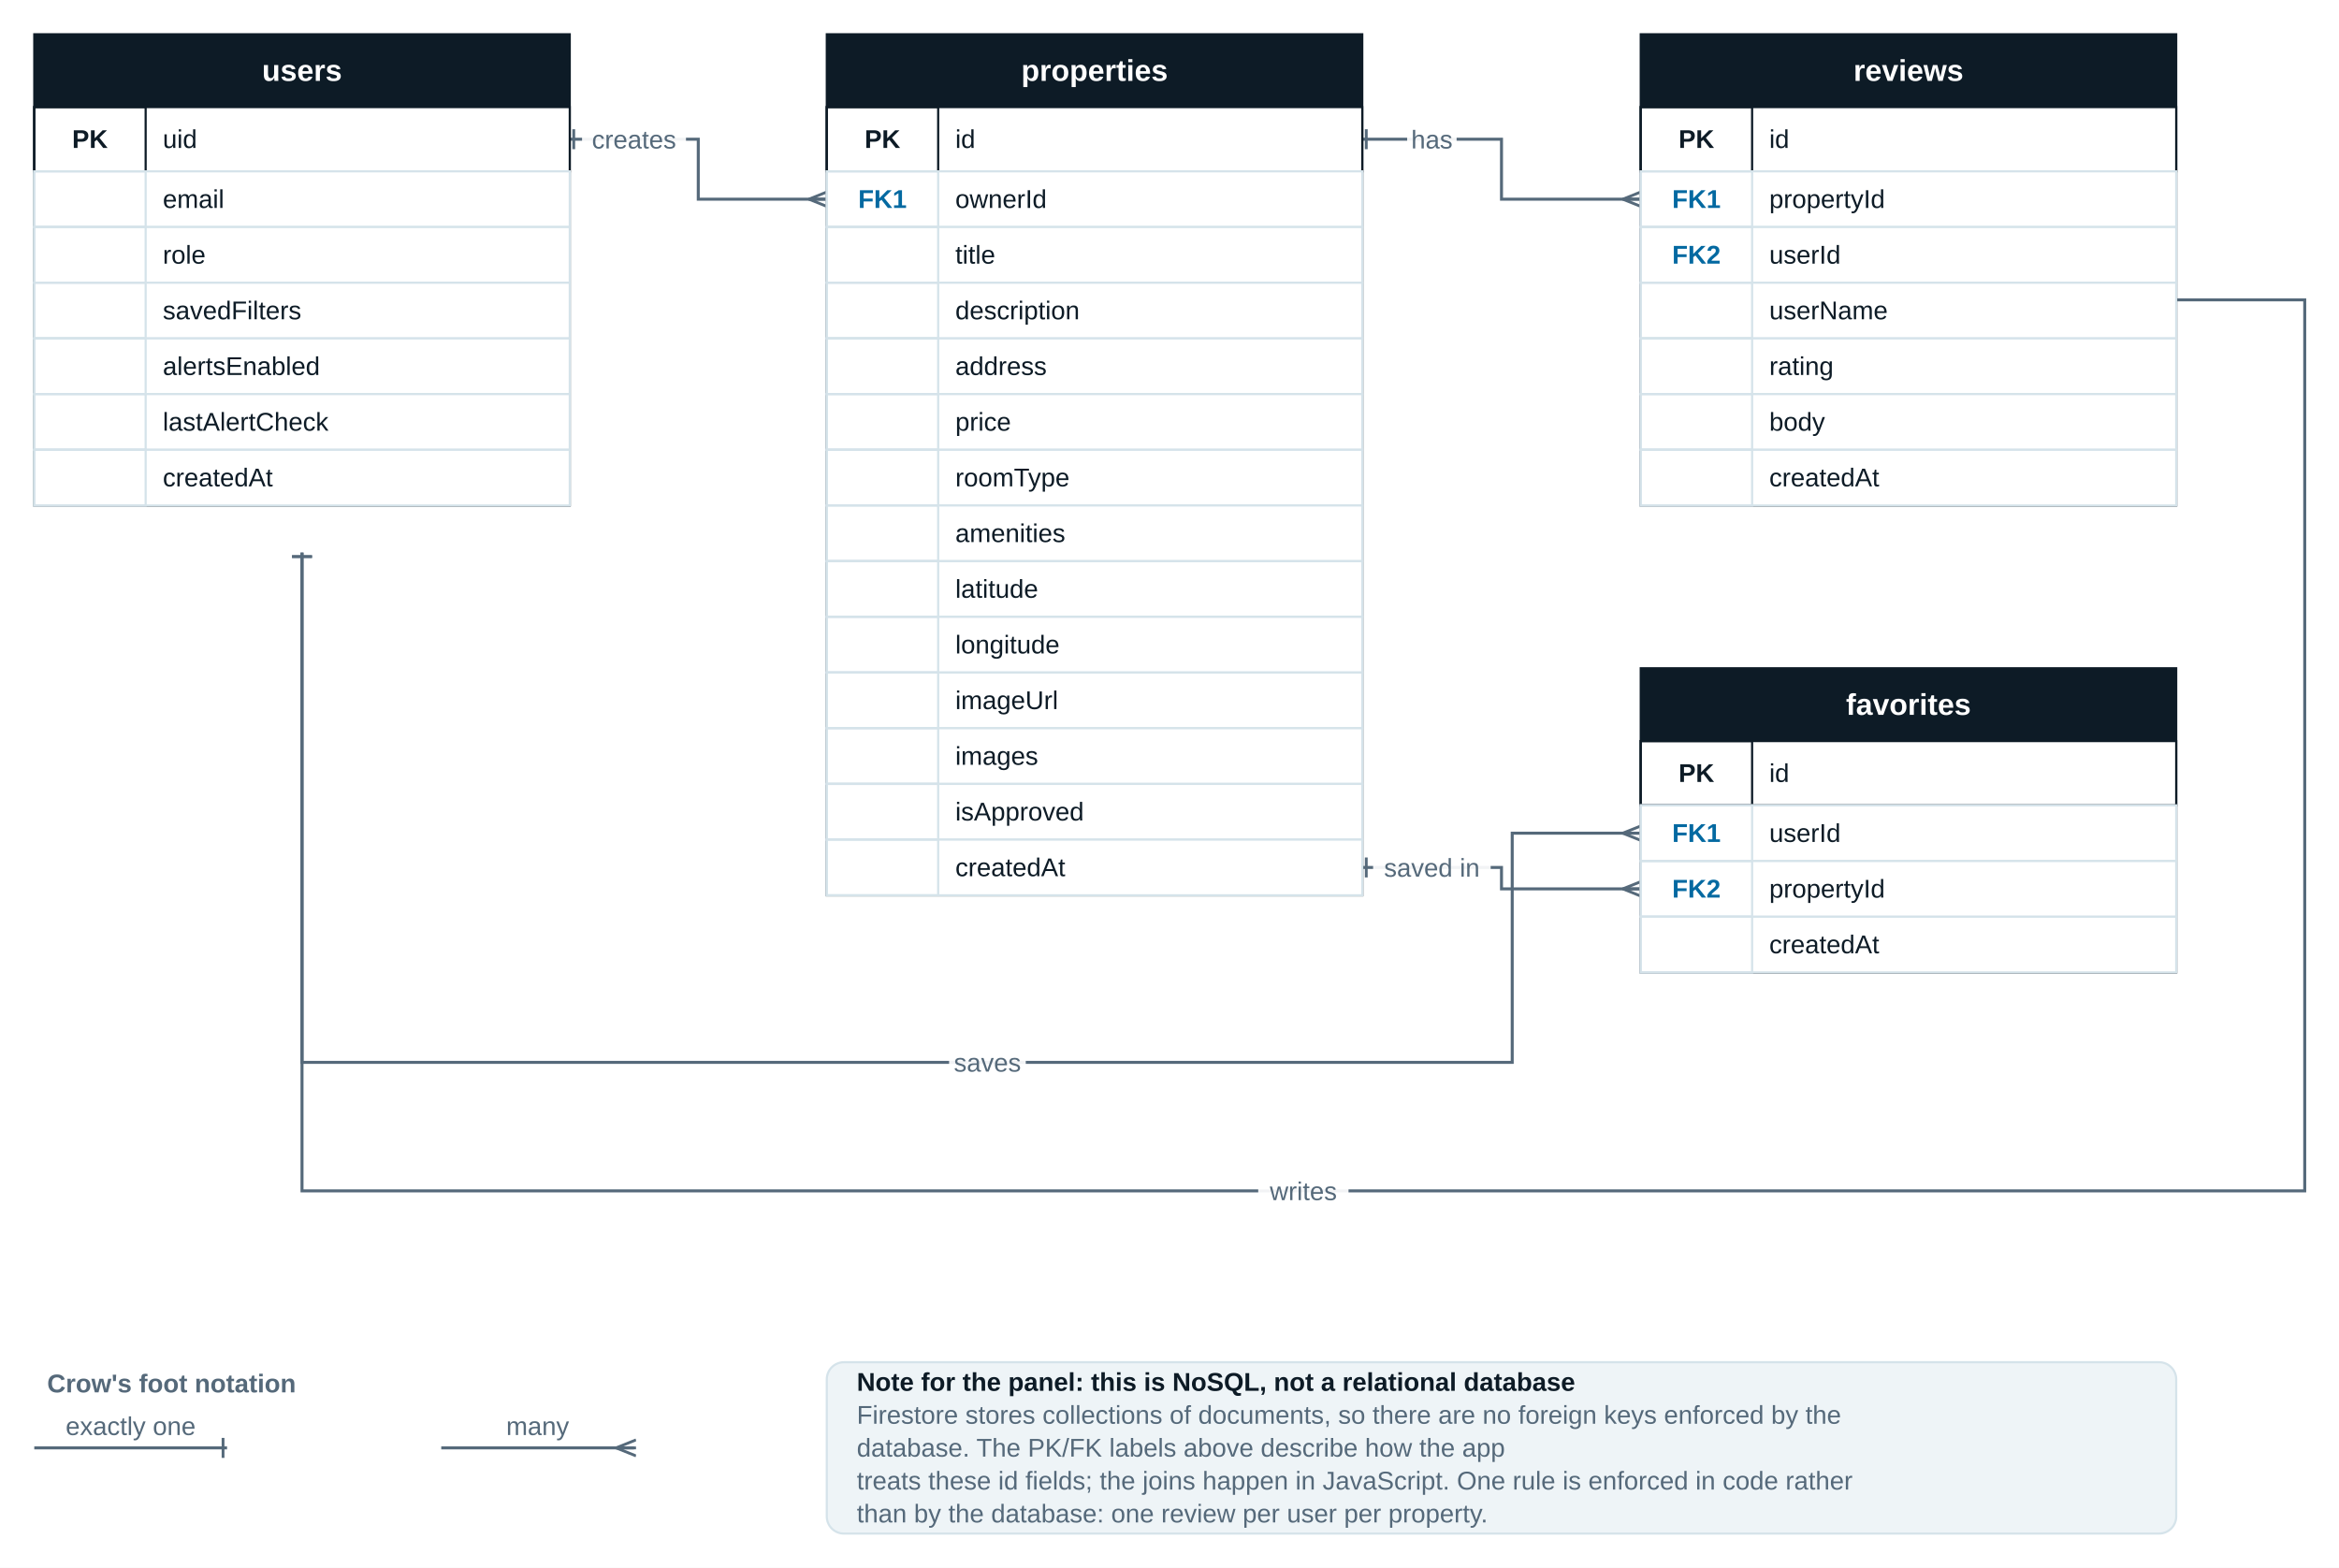
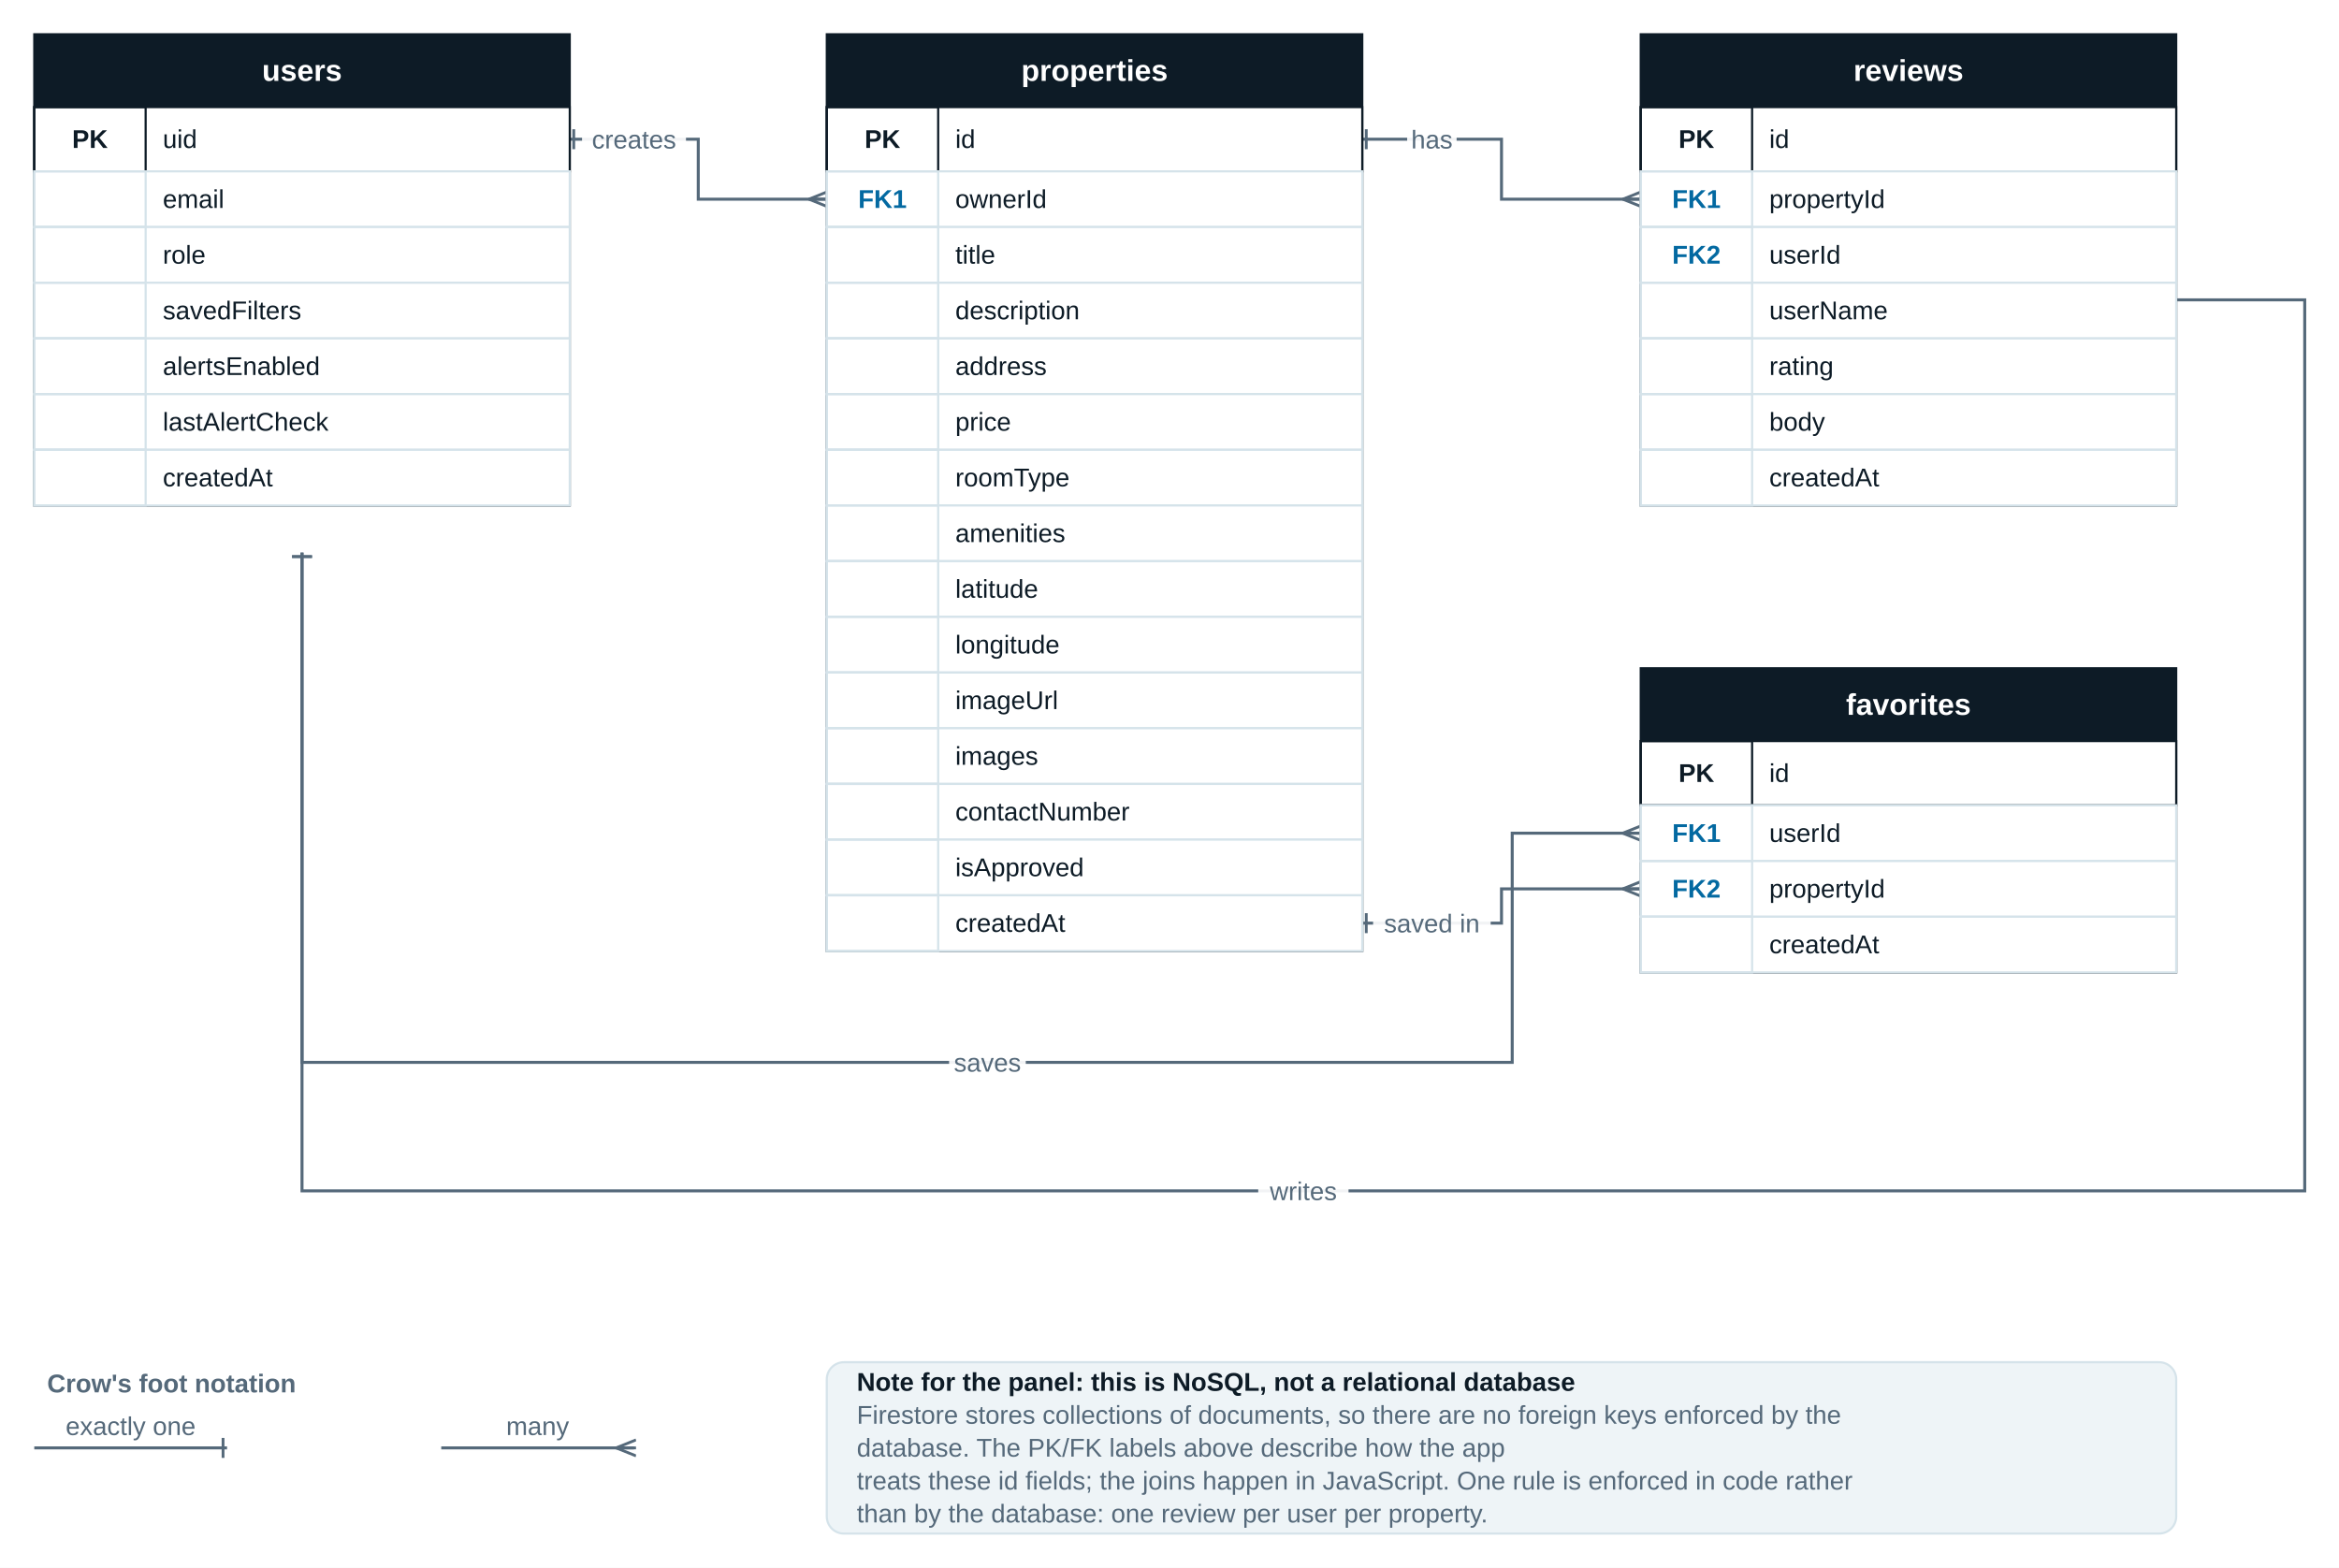
<svg xmlns="http://www.w3.org/2000/svg" width="1092" height="732" viewBox="44 64 1092 732" font-family="Arial, Helvetica, sans-serif">
  <rect x="44" y="64" width="1092" height="732" fill="#FFFFFF" />
  <defs>
    <marker id="ermany-e-55697A" viewBox="0 0 12 12" refX="11" refY="6" markerWidth="8" markerHeight="8" orient="auto">
      <path d="M12,2 L2,6 M12,10 L2,6 M12,6 L2,6" fill="none" stroke="#55697A" stroke-width="1.4" />
    </marker>
    <marker id="erone-s-55697A" viewBox="0 0 12 12" refX="1" refY="6" markerWidth="8" markerHeight="8" orient="auto">
      <g transform="rotate(180 6 6)">
        <path d="M9,1 L9,11" fill="none" stroke="#55697A" stroke-width="1.4" />
      </g>
    </marker>
    <marker id="erone-e-55697A" viewBox="0 0 12 12" refX="11" refY="6" markerWidth="8" markerHeight="8" orient="auto">
      <path d="M9,1 L9,11" fill="none" stroke="#55697A" stroke-width="1.4" />
    </marker>
  </defs>
  <polyline points="310,129 370,129 370,157 430,157" fill="none" stroke="#55697A" stroke-width="1.4" marker-end="url(#ermany-e-55697A)" marker-start="url(#erone-s-55697A)" />
  <polyline points="680,129 745,129 745,157 810,157" fill="none" stroke="#55697A" stroke-width="1.4" marker-end="url(#ermany-e-55697A)" marker-start="url(#erone-s-55697A)" />
-   <polyline points="680,469 745,469 745,479 810,479" fill="none" stroke="#55697A" stroke-width="1.4" marker-end="url(#ermany-e-55697A)" marker-start="url(#erone-s-55697A)" />
+   <polyline points="680,495 745,495 745,479 810,479" fill="none" stroke="#55697A" stroke-width="1.4" marker-end="url(#ermany-e-55697A)" marker-start="url(#erone-s-55697A)" />
  <polyline points="185,322 185,620 1120,620 1120,204 1049.524,204 1049.524,196" fill="none" stroke="#55697A" stroke-width="1.4" marker-end="url(#ermany-e-55697A)" marker-start="url(#erone-s-55697A)" />
  <polyline points="185,322 185,560 260,560 750,560 750,453 810,453" fill="none" stroke="#55697A" stroke-width="1.4" marker-end="url(#ermany-e-55697A)" marker-start="url(#erone-s-55697A)" />
  <polyline points="60,740 150,740" fill="none" stroke="#55697A" stroke-width="1.4" marker-end="url(#erone-e-55697A)" />
  <polyline points="250,740 340,740" fill="none" stroke="#55697A" stroke-width="1.4" marker-end="url(#ermany-e-55697A)" />
  <rect x="60" y="80" width="250" height="220" rx="0" fill="#0D1B26" stroke="#0D1B26" stroke-width="1" />
  <text x="185" y="101.76" font-size="14" fill="#FFFFFF" text-anchor="middle" font-weight="bold">users</text>
  <rect x="60" y="114" width="250" height="30" rx="0" fill="#FFFFFF" stroke="#0D1B26" stroke-width="1" />
  <rect x="60" y="114" width="52" height="30" rx="0" fill="none" stroke="#0D1B26" stroke-width="1" />
  <text x="86" y="133.08" font-size="12" fill="#0D1B26" text-anchor="middle" font-weight="bold">PK</text>
  <rect x="112" y="114" width="198" height="30" rx="0" fill="none" stroke="none" stroke-width="1" />
  <text x="120" y="133.08" font-size="12" fill="#0D1B26" text-anchor="start">uid</text>
  <rect x="60" y="144" width="250" height="26" rx="0" fill="#FFFFFF" stroke="#D5E3EA" stroke-width="1" />
  <rect x="60" y="144" width="52" height="26" rx="0" fill="none" stroke="#D5E3EA" stroke-width="1" />
  <rect x="112" y="144" width="198" height="26" rx="0" fill="none" stroke="none" stroke-width="1" />
  <text x="120" y="161.08" font-size="12" fill="#0D1B26" text-anchor="start">email</text>
  <rect x="60" y="170" width="250" height="26" rx="0" fill="#FFFFFF" stroke="#D5E3EA" stroke-width="1" />
  <rect x="60" y="170" width="52" height="26" rx="0" fill="none" stroke="#D5E3EA" stroke-width="1" />
  <rect x="112" y="170" width="198" height="26" rx="0" fill="none" stroke="none" stroke-width="1" />
  <text x="120" y="187.08" font-size="12" fill="#0D1B26" text-anchor="start">role</text>
  <rect x="60" y="196" width="250" height="26" rx="0" fill="#FFFFFF" stroke="#D5E3EA" stroke-width="1" />
  <rect x="60" y="196" width="52" height="26" rx="0" fill="none" stroke="#D5E3EA" stroke-width="1" />
  <rect x="112" y="196" width="198" height="26" rx="0" fill="none" stroke="none" stroke-width="1" />
  <text x="120" y="213.08" font-size="12" fill="#0D1B26" text-anchor="start">savedFilters</text>
  <rect x="60" y="222" width="250" height="26" rx="0" fill="#FFFFFF" stroke="#D5E3EA" stroke-width="1" />
  <rect x="60" y="222" width="52" height="26" rx="0" fill="none" stroke="#D5E3EA" stroke-width="1" />
  <rect x="112" y="222" width="198" height="26" rx="0" fill="none" stroke="none" stroke-width="1" />
  <text x="120" y="239.08" font-size="12" fill="#0D1B26" text-anchor="start">alertsEnabled</text>
  <rect x="60" y="248" width="250" height="26" rx="0" fill="#FFFFFF" stroke="#D5E3EA" stroke-width="1" />
  <rect x="60" y="248" width="52" height="26" rx="0" fill="none" stroke="#D5E3EA" stroke-width="1" />
  <rect x="112" y="248" width="198" height="26" rx="0" fill="none" stroke="none" stroke-width="1" />
  <text x="120" y="265.08" font-size="12" fill="#0D1B26" text-anchor="start">lastAlertCheck</text>
  <rect x="60" y="274" width="250" height="26" rx="0" fill="#FFFFFF" stroke="#D5E3EA" stroke-width="1" />
  <rect x="60" y="274" width="52" height="26" rx="0" fill="none" stroke="#D5E3EA" stroke-width="1" />
  <rect x="112" y="274" width="198" height="26" rx="0" fill="none" stroke="none" stroke-width="1" />
  <text x="120" y="291.08" font-size="12" fill="#0D1B26" text-anchor="start">createdAt</text>
-   <rect x="430" y="80" width="250" height="402" rx="0" fill="#0D1B26" stroke="#0D1B26" stroke-width="1" />
+   <rect x="430" y="80" width="250" height="428" rx="0" fill="#0D1B26" stroke="#0D1B26" stroke-width="1" />
  <text x="555" y="101.76" font-size="14" fill="#FFFFFF" text-anchor="middle" font-weight="bold">properties</text>
  <rect x="430" y="114" width="250" height="30" rx="0" fill="#FFFFFF" stroke="#0D1B26" stroke-width="1" />
  <rect x="430" y="114" width="52" height="30" rx="0" fill="none" stroke="#0D1B26" stroke-width="1" />
  <text x="456" y="133.08" font-size="12" fill="#0D1B26" text-anchor="middle" font-weight="bold">PK</text>
  <rect x="482" y="114" width="198" height="30" rx="0" fill="none" stroke="none" stroke-width="1" />
  <text x="490" y="133.08" font-size="12" fill="#0D1B26" text-anchor="start">id</text>
  <rect x="430" y="144" width="250" height="26" rx="0" fill="#FFFFFF" stroke="#D5E3EA" stroke-width="1" />
  <rect x="430" y="144" width="52" height="26" rx="0" fill="none" stroke="#D5E3EA" stroke-width="1" />
  <text x="456" y="161.08" font-size="12" fill="#0369A1" text-anchor="middle" font-weight="bold">FK1</text>
  <rect x="482" y="144" width="198" height="26" rx="0" fill="none" stroke="none" stroke-width="1" />
  <text x="490" y="161.08" font-size="12" fill="#0D1B26" text-anchor="start">ownerId</text>
  <rect x="430" y="170" width="250" height="26" rx="0" fill="#FFFFFF" stroke="#D5E3EA" stroke-width="1" />
  <rect x="430" y="170" width="52" height="26" rx="0" fill="none" stroke="#D5E3EA" stroke-width="1" />
  <rect x="482" y="170" width="198" height="26" rx="0" fill="none" stroke="none" stroke-width="1" />
  <text x="490" y="187.08" font-size="12" fill="#0D1B26" text-anchor="start">title</text>
  <rect x="430" y="196" width="250" height="26" rx="0" fill="#FFFFFF" stroke="#D5E3EA" stroke-width="1" />
  <rect x="430" y="196" width="52" height="26" rx="0" fill="none" stroke="#D5E3EA" stroke-width="1" />
  <rect x="482" y="196" width="198" height="26" rx="0" fill="none" stroke="none" stroke-width="1" />
  <text x="490" y="213.08" font-size="12" fill="#0D1B26" text-anchor="start">description</text>
  <rect x="430" y="222" width="250" height="26" rx="0" fill="#FFFFFF" stroke="#D5E3EA" stroke-width="1" />
  <rect x="430" y="222" width="52" height="26" rx="0" fill="none" stroke="#D5E3EA" stroke-width="1" />
  <rect x="482" y="222" width="198" height="26" rx="0" fill="none" stroke="none" stroke-width="1" />
  <text x="490" y="239.08" font-size="12" fill="#0D1B26" text-anchor="start">address</text>
  <rect x="430" y="248" width="250" height="26" rx="0" fill="#FFFFFF" stroke="#D5E3EA" stroke-width="1" />
  <rect x="430" y="248" width="52" height="26" rx="0" fill="none" stroke="#D5E3EA" stroke-width="1" />
  <rect x="482" y="248" width="198" height="26" rx="0" fill="none" stroke="none" stroke-width="1" />
  <text x="490" y="265.08" font-size="12" fill="#0D1B26" text-anchor="start">price</text>
  <rect x="430" y="274" width="250" height="26" rx="0" fill="#FFFFFF" stroke="#D5E3EA" stroke-width="1" />
  <rect x="430" y="274" width="52" height="26" rx="0" fill="none" stroke="#D5E3EA" stroke-width="1" />
  <rect x="482" y="274" width="198" height="26" rx="0" fill="none" stroke="none" stroke-width="1" />
  <text x="490" y="291.08" font-size="12" fill="#0D1B26" text-anchor="start">roomType</text>
  <rect x="430" y="300" width="250" height="26" rx="0" fill="#FFFFFF" stroke="#D5E3EA" stroke-width="1" />
  <rect x="430" y="300" width="52" height="26" rx="0" fill="none" stroke="#D5E3EA" stroke-width="1" />
  <rect x="482" y="300" width="198" height="26" rx="0" fill="none" stroke="none" stroke-width="1" />
  <text x="490" y="317.08" font-size="12" fill="#0D1B26" text-anchor="start">amenities</text>
  <rect x="430" y="326" width="250" height="26" rx="0" fill="#FFFFFF" stroke="#D5E3EA" stroke-width="1" />
  <rect x="430" y="326" width="52" height="26" rx="0" fill="none" stroke="#D5E3EA" stroke-width="1" />
  <rect x="482" y="326" width="198" height="26" rx="0" fill="none" stroke="none" stroke-width="1" />
  <text x="490" y="343.08" font-size="12" fill="#0D1B26" text-anchor="start">latitude</text>
  <rect x="430" y="352" width="250" height="26" rx="0" fill="#FFFFFF" stroke="#D5E3EA" stroke-width="1" />
  <rect x="430" y="352" width="52" height="26" rx="0" fill="none" stroke="#D5E3EA" stroke-width="1" />
  <rect x="482" y="352" width="198" height="26" rx="0" fill="none" stroke="none" stroke-width="1" />
  <text x="490" y="369.08" font-size="12" fill="#0D1B26" text-anchor="start">longitude</text>
  <rect x="430" y="378" width="250" height="26" rx="0" fill="#FFFFFF" stroke="#D5E3EA" stroke-width="1" />
  <rect x="430" y="378" width="52" height="26" rx="0" fill="none" stroke="#D5E3EA" stroke-width="1" />
  <rect x="482" y="378" width="198" height="26" rx="0" fill="none" stroke="none" stroke-width="1" />
  <text x="490" y="395.08" font-size="12" fill="#0D1B26" text-anchor="start">imageUrl</text>
  <rect x="430" y="404" width="250" height="26" rx="0" fill="#FFFFFF" stroke="#D5E3EA" stroke-width="1" />
  <rect x="430" y="404" width="52" height="26" rx="0" fill="none" stroke="#D5E3EA" stroke-width="1" />
  <rect x="482" y="404" width="198" height="26" rx="0" fill="none" stroke="none" stroke-width="1" />
  <text x="490" y="421.08" font-size="12" fill="#0D1B26" text-anchor="start">images</text>
  <rect x="430" y="430" width="250" height="26" rx="0" fill="#FFFFFF" stroke="#D5E3EA" stroke-width="1" />
  <rect x="430" y="430" width="52" height="26" rx="0" fill="none" stroke="#D5E3EA" stroke-width="1" />
  <rect x="482" y="430" width="198" height="26" rx="0" fill="none" stroke="none" stroke-width="1" />
-   <text x="490" y="447.08" font-size="12" fill="#0D1B26" text-anchor="start">isApproved</text>
+   <text x="490" y="447.08" font-size="12" fill="#0D1B26" text-anchor="start">contactNumber</text>
  <rect x="430" y="456" width="250" height="26" rx="0" fill="#FFFFFF" stroke="#D5E3EA" stroke-width="1" />
  <rect x="430" y="456" width="52" height="26" rx="0" fill="none" stroke="#D5E3EA" stroke-width="1" />
  <rect x="482" y="456" width="198" height="26" rx="0" fill="none" stroke="none" stroke-width="1" />
-   <text x="490" y="473.08" font-size="12" fill="#0D1B26" text-anchor="start">createdAt</text>
+   <text x="490" y="473.08" font-size="12" fill="#0D1B26" text-anchor="start">isApproved</text>
+   <rect x="430" y="482" width="250" height="26" rx="0" fill="#FFFFFF" stroke="#D5E3EA" stroke-width="1" />
+   <rect x="430" y="482" width="52" height="26" rx="0" fill="none" stroke="#D5E3EA" stroke-width="1" />
+   <rect x="482" y="482" width="198" height="26" rx="0" fill="none" stroke="none" stroke-width="1" />
+   <text x="490" y="499.08" font-size="12" fill="#0D1B26" text-anchor="start">createdAt</text>
  <rect x="810" y="80" width="250" height="220" rx="0" fill="#0D1B26" stroke="#0D1B26" stroke-width="1" />
  <text x="935" y="101.76" font-size="14" fill="#FFFFFF" text-anchor="middle" font-weight="bold">reviews</text>
  <rect x="810" y="114" width="250" height="30" rx="0" fill="#FFFFFF" stroke="#0D1B26" stroke-width="1" />
  <rect x="810" y="114" width="52" height="30" rx="0" fill="none" stroke="#0D1B26" stroke-width="1" />
  <text x="836" y="133.08" font-size="12" fill="#0D1B26" text-anchor="middle" font-weight="bold">PK</text>
  <rect x="862" y="114" width="198" height="30" rx="0" fill="none" stroke="none" stroke-width="1" />
  <text x="870" y="133.08" font-size="12" fill="#0D1B26" text-anchor="start">id</text>
  <rect x="810" y="144" width="250" height="26" rx="0" fill="#FFFFFF" stroke="#D5E3EA" stroke-width="1" />
  <rect x="810" y="144" width="52" height="26" rx="0" fill="none" stroke="#D5E3EA" stroke-width="1" />
  <text x="836" y="161.08" font-size="12" fill="#0369A1" text-anchor="middle" font-weight="bold">FK1</text>
  <rect x="862" y="144" width="198" height="26" rx="0" fill="none" stroke="none" stroke-width="1" />
  <text x="870" y="161.08" font-size="12" fill="#0D1B26" text-anchor="start">propertyId</text>
  <rect x="810" y="170" width="250" height="26" rx="0" fill="#FFFFFF" stroke="#D5E3EA" stroke-width="1" />
  <rect x="810" y="170" width="52" height="26" rx="0" fill="none" stroke="#D5E3EA" stroke-width="1" />
  <text x="836" y="187.08" font-size="12" fill="#0369A1" text-anchor="middle" font-weight="bold">FK2</text>
  <rect x="862" y="170" width="198" height="26" rx="0" fill="none" stroke="none" stroke-width="1" />
  <text x="870" y="187.08" font-size="12" fill="#0D1B26" text-anchor="start">userId</text>
  <rect x="810" y="196" width="250" height="26" rx="0" fill="#FFFFFF" stroke="#D5E3EA" stroke-width="1" />
  <rect x="810" y="196" width="52" height="26" rx="0" fill="none" stroke="#D5E3EA" stroke-width="1" />
  <rect x="862" y="196" width="198" height="26" rx="0" fill="none" stroke="none" stroke-width="1" />
  <text x="870" y="213.08" font-size="12" fill="#0D1B26" text-anchor="start">userName</text>
  <rect x="810" y="222" width="250" height="26" rx="0" fill="#FFFFFF" stroke="#D5E3EA" stroke-width="1" />
  <rect x="810" y="222" width="52" height="26" rx="0" fill="none" stroke="#D5E3EA" stroke-width="1" />
  <rect x="862" y="222" width="198" height="26" rx="0" fill="none" stroke="none" stroke-width="1" />
  <text x="870" y="239.08" font-size="12" fill="#0D1B26" text-anchor="start">rating</text>
  <rect x="810" y="248" width="250" height="26" rx="0" fill="#FFFFFF" stroke="#D5E3EA" stroke-width="1" />
  <rect x="810" y="248" width="52" height="26" rx="0" fill="none" stroke="#D5E3EA" stroke-width="1" />
  <rect x="862" y="248" width="198" height="26" rx="0" fill="none" stroke="none" stroke-width="1" />
  <text x="870" y="265.08" font-size="12" fill="#0D1B26" text-anchor="start">body</text>
  <rect x="810" y="274" width="250" height="26" rx="0" fill="#FFFFFF" stroke="#D5E3EA" stroke-width="1" />
  <rect x="810" y="274" width="52" height="26" rx="0" fill="none" stroke="#D5E3EA" stroke-width="1" />
  <rect x="862" y="274" width="198" height="26" rx="0" fill="none" stroke="none" stroke-width="1" />
  <text x="870" y="291.08" font-size="12" fill="#0D1B26" text-anchor="start">createdAt</text>
  <rect x="810" y="376" width="250" height="142" rx="0" fill="#0D1B26" stroke="#0D1B26" stroke-width="1" />
  <text x="935" y="397.76" font-size="14" fill="#FFFFFF" text-anchor="middle" font-weight="bold">favorites</text>
  <rect x="810" y="410" width="250" height="30" rx="0" fill="#FFFFFF" stroke="#0D1B26" stroke-width="1" />
  <rect x="810" y="410" width="52" height="30" rx="0" fill="none" stroke="#0D1B26" stroke-width="1" />
  <text x="836" y="429.08" font-size="12" fill="#0D1B26" text-anchor="middle" font-weight="bold">PK</text>
  <rect x="862" y="410" width="198" height="30" rx="0" fill="none" stroke="none" stroke-width="1" />
  <text x="870" y="429.08" font-size="12" fill="#0D1B26" text-anchor="start">id</text>
  <rect x="810" y="440" width="250" height="26" rx="0" fill="#FFFFFF" stroke="#D5E3EA" stroke-width="1" />
  <rect x="810" y="440" width="52" height="26" rx="0" fill="none" stroke="#D5E3EA" stroke-width="1" />
  <text x="836" y="457.08" font-size="12" fill="#0369A1" text-anchor="middle" font-weight="bold">FK1</text>
  <rect x="862" y="440" width="198" height="26" rx="0" fill="none" stroke="none" stroke-width="1" />
  <text x="870" y="457.08" font-size="12" fill="#0D1B26" text-anchor="start">userId</text>
  <rect x="810" y="466" width="250" height="26" rx="0" fill="#FFFFFF" stroke="#D5E3EA" stroke-width="1" />
  <rect x="810" y="466" width="52" height="26" rx="0" fill="none" stroke="#D5E3EA" stroke-width="1" />
  <text x="836" y="483.08" font-size="12" fill="#0369A1" text-anchor="middle" font-weight="bold">FK2</text>
  <rect x="862" y="466" width="198" height="26" rx="0" fill="none" stroke="none" stroke-width="1" />
  <text x="870" y="483.08" font-size="12" fill="#0D1B26" text-anchor="start">propertyId</text>
  <rect x="810" y="492" width="250" height="26" rx="0" fill="#FFFFFF" stroke="#D5E3EA" stroke-width="1" />
  <rect x="810" y="492" width="52" height="26" rx="0" fill="none" stroke="#D5E3EA" stroke-width="1" />
  <rect x="862" y="492" width="198" height="26" rx="0" fill="none" stroke="none" stroke-width="1" />
  <text x="870" y="509.08" font-size="12" fill="#0D1B26" text-anchor="start">createdAt</text>
  <text x="66" y="714.08" font-size="12" fill="#55697A" text-anchor="start" font-weight="bold">Crow's foot notation</text>
  <rect x="430" y="700" width="630" height="80" rx="8" fill="#EEF4F7" stroke="#D5E3EA" stroke-width="1" />
  <text x="444" y="713.36" font-size="12" fill="#0D1B26" text-anchor="start" font-weight="bold">Note for the panel: this is NoSQL, not a relational database</text>
  <text x="444" y="728.72" font-size="12" fill="#55697A" text-anchor="start">Firestore stores collections of documents, so there are no foreign keys enforced by the</text>
  <text x="444" y="744.08" font-size="12" fill="#55697A" text-anchor="start">database. The PK/FK labels above describe how the app</text>
  <text x="444" y="759.44" font-size="12" fill="#55697A" text-anchor="start">treats these id fields; the joins happen in JavaScript. One rule is enforced in code rather</text>
  <text x="444" y="774.8" font-size="12" fill="#55697A" text-anchor="start">than by the database: one review per user per property.</text>
  <rect x="315.74" y="123.12" width="48.52" height="15" fill="#FFFFFF" opacity="0.92" />
  <text x="340" y="133.32" font-size="12" fill="#55697A" text-anchor="middle">creates</text>
  <rect x="700.96" y="123.12" width="23.08" height="15" fill="#FFFFFF" opacity="0.92" />
  <text x="712.5" y="133.32" font-size="12" fill="#55697A" text-anchor="middle">has</text>
-   <rect x="685.06" y="463.12" width="54.88" height="15" fill="#FFFFFF" opacity="0.92" />
-   <text x="712.5" y="473.32" font-size="12" fill="#55697A" text-anchor="middle">saved in</text>
+   <rect x="685.06" y="489.12" width="54.88" height="15" fill="#FFFFFF" opacity="0.92" />
+   <text x="712.5" y="499.32" font-size="12" fill="#55697A" text-anchor="middle">saved in</text>
  <rect x="631.42" y="614.12" width="42.16" height="15" fill="#FFFFFF" opacity="0.92" />
  <text x="652.5" y="624.32" font-size="12" fill="#55697A" text-anchor="middle">writes</text>
  <rect x="487.1" y="554.12" width="35.8" height="15" fill="#FFFFFF" opacity="0.92" />
  <text x="505" y="564.32" font-size="12" fill="#55697A" text-anchor="middle">saves</text>
  <rect x="68.02" y="723.8" width="73.96" height="15" fill="#FFFFFF" opacity="0.92" />
  <text x="105" y="734" font-size="12" fill="#55697A" text-anchor="middle">exactly one</text>
  <rect x="280.28" y="723.8" width="29.44" height="15" fill="#FFFFFF" opacity="0.92" />
  <text x="295" y="734" font-size="12" fill="#55697A" text-anchor="middle">many</text>
</svg>
